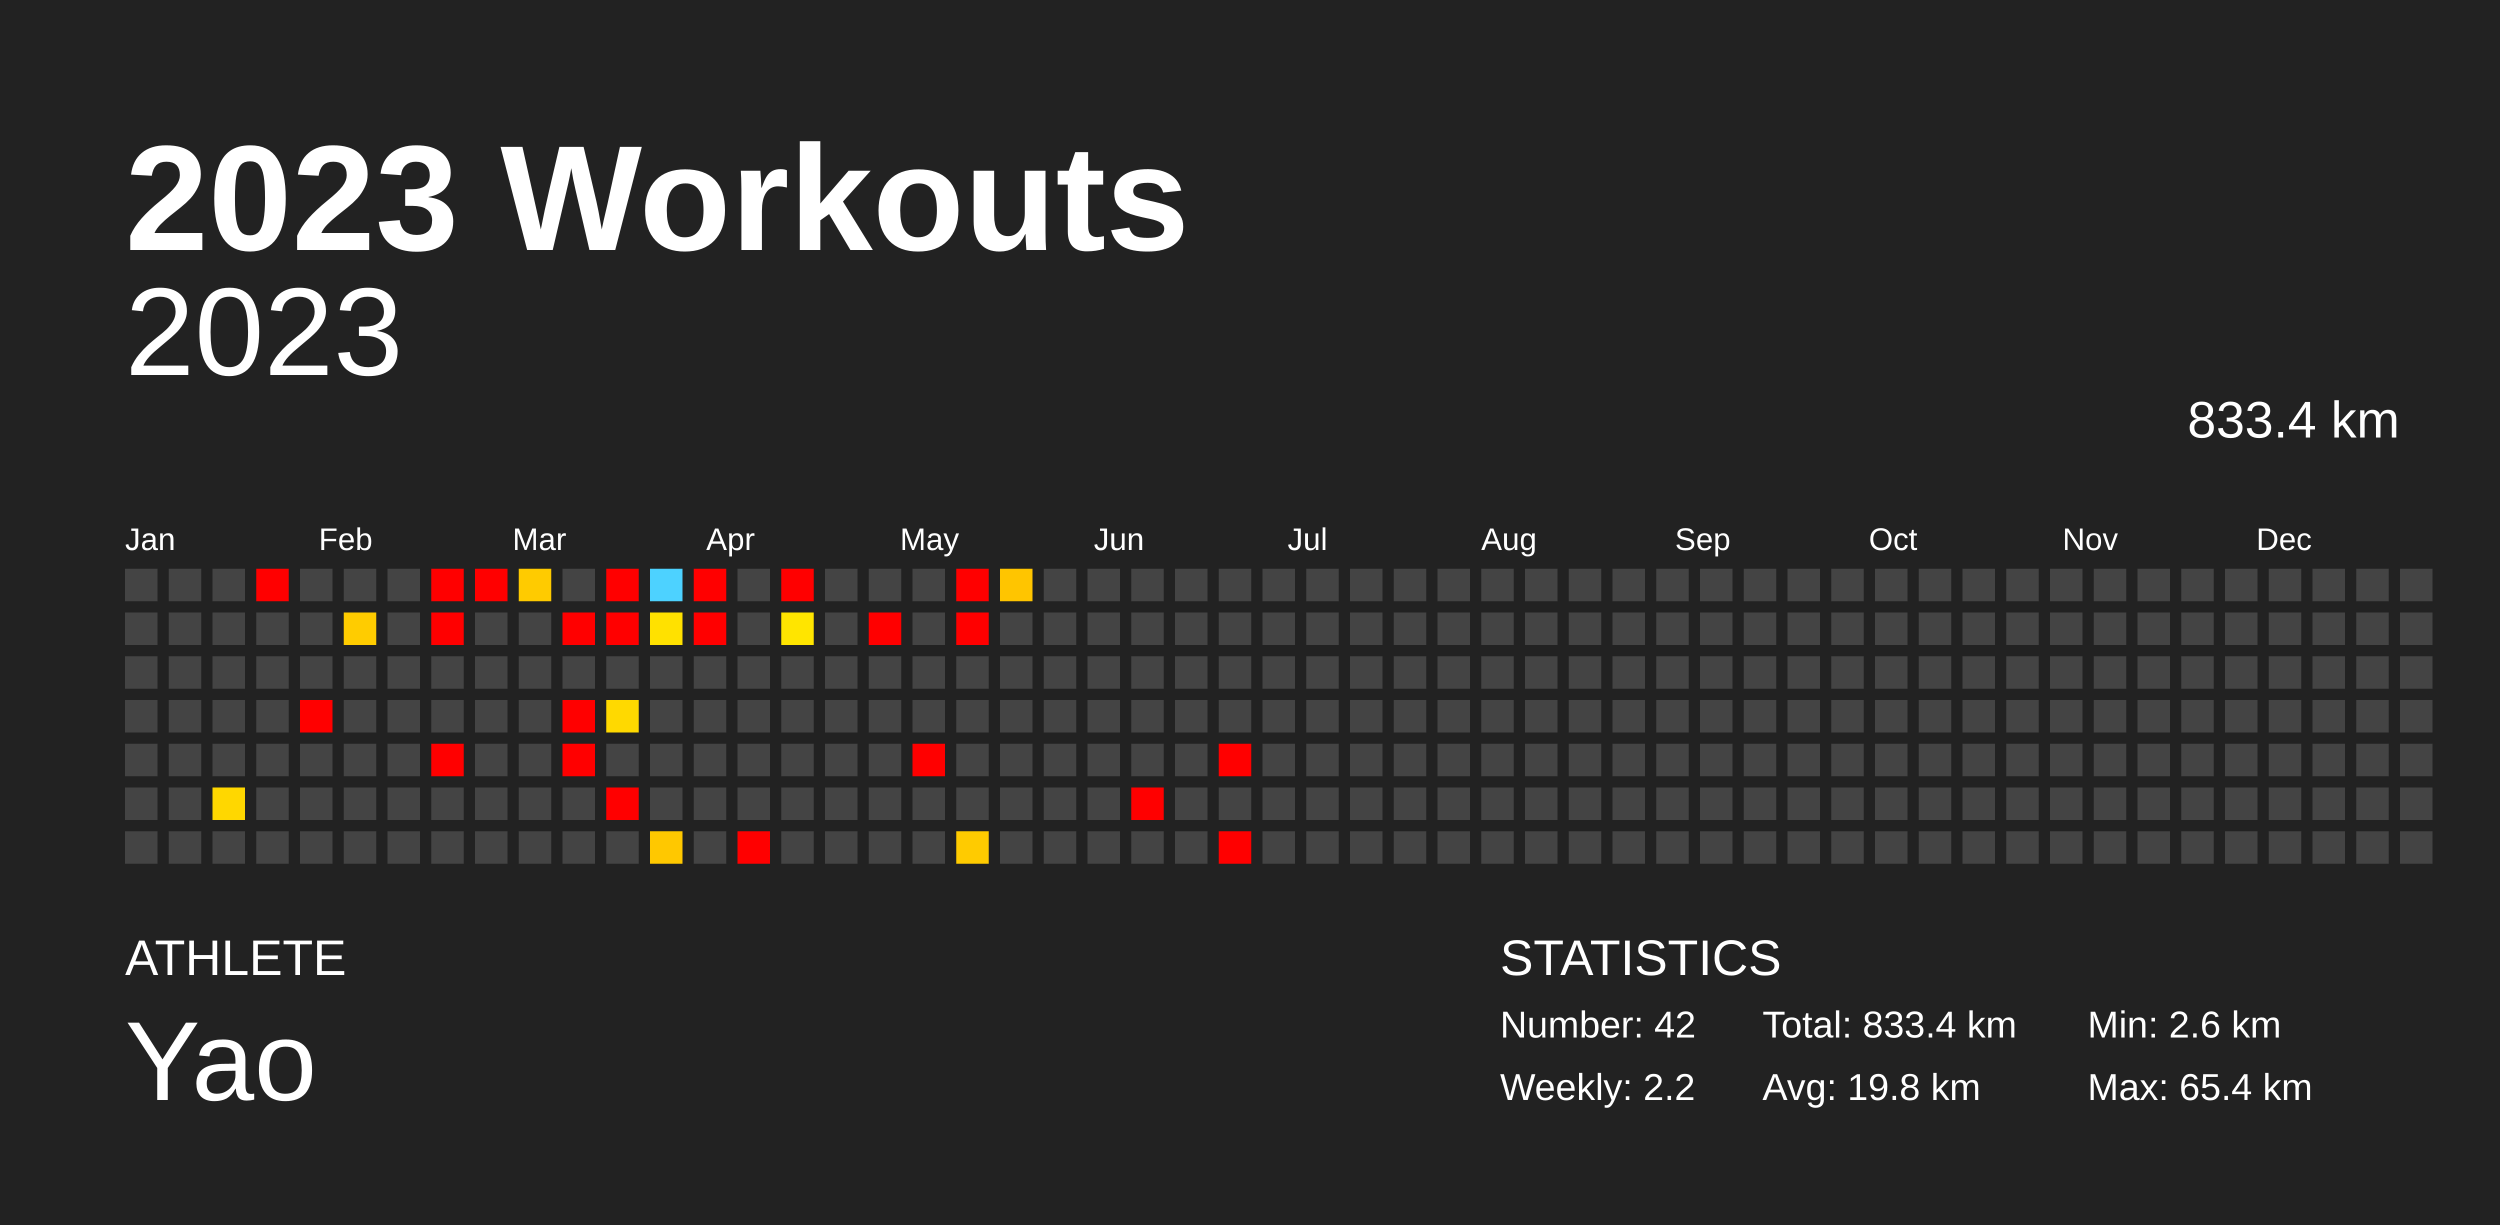
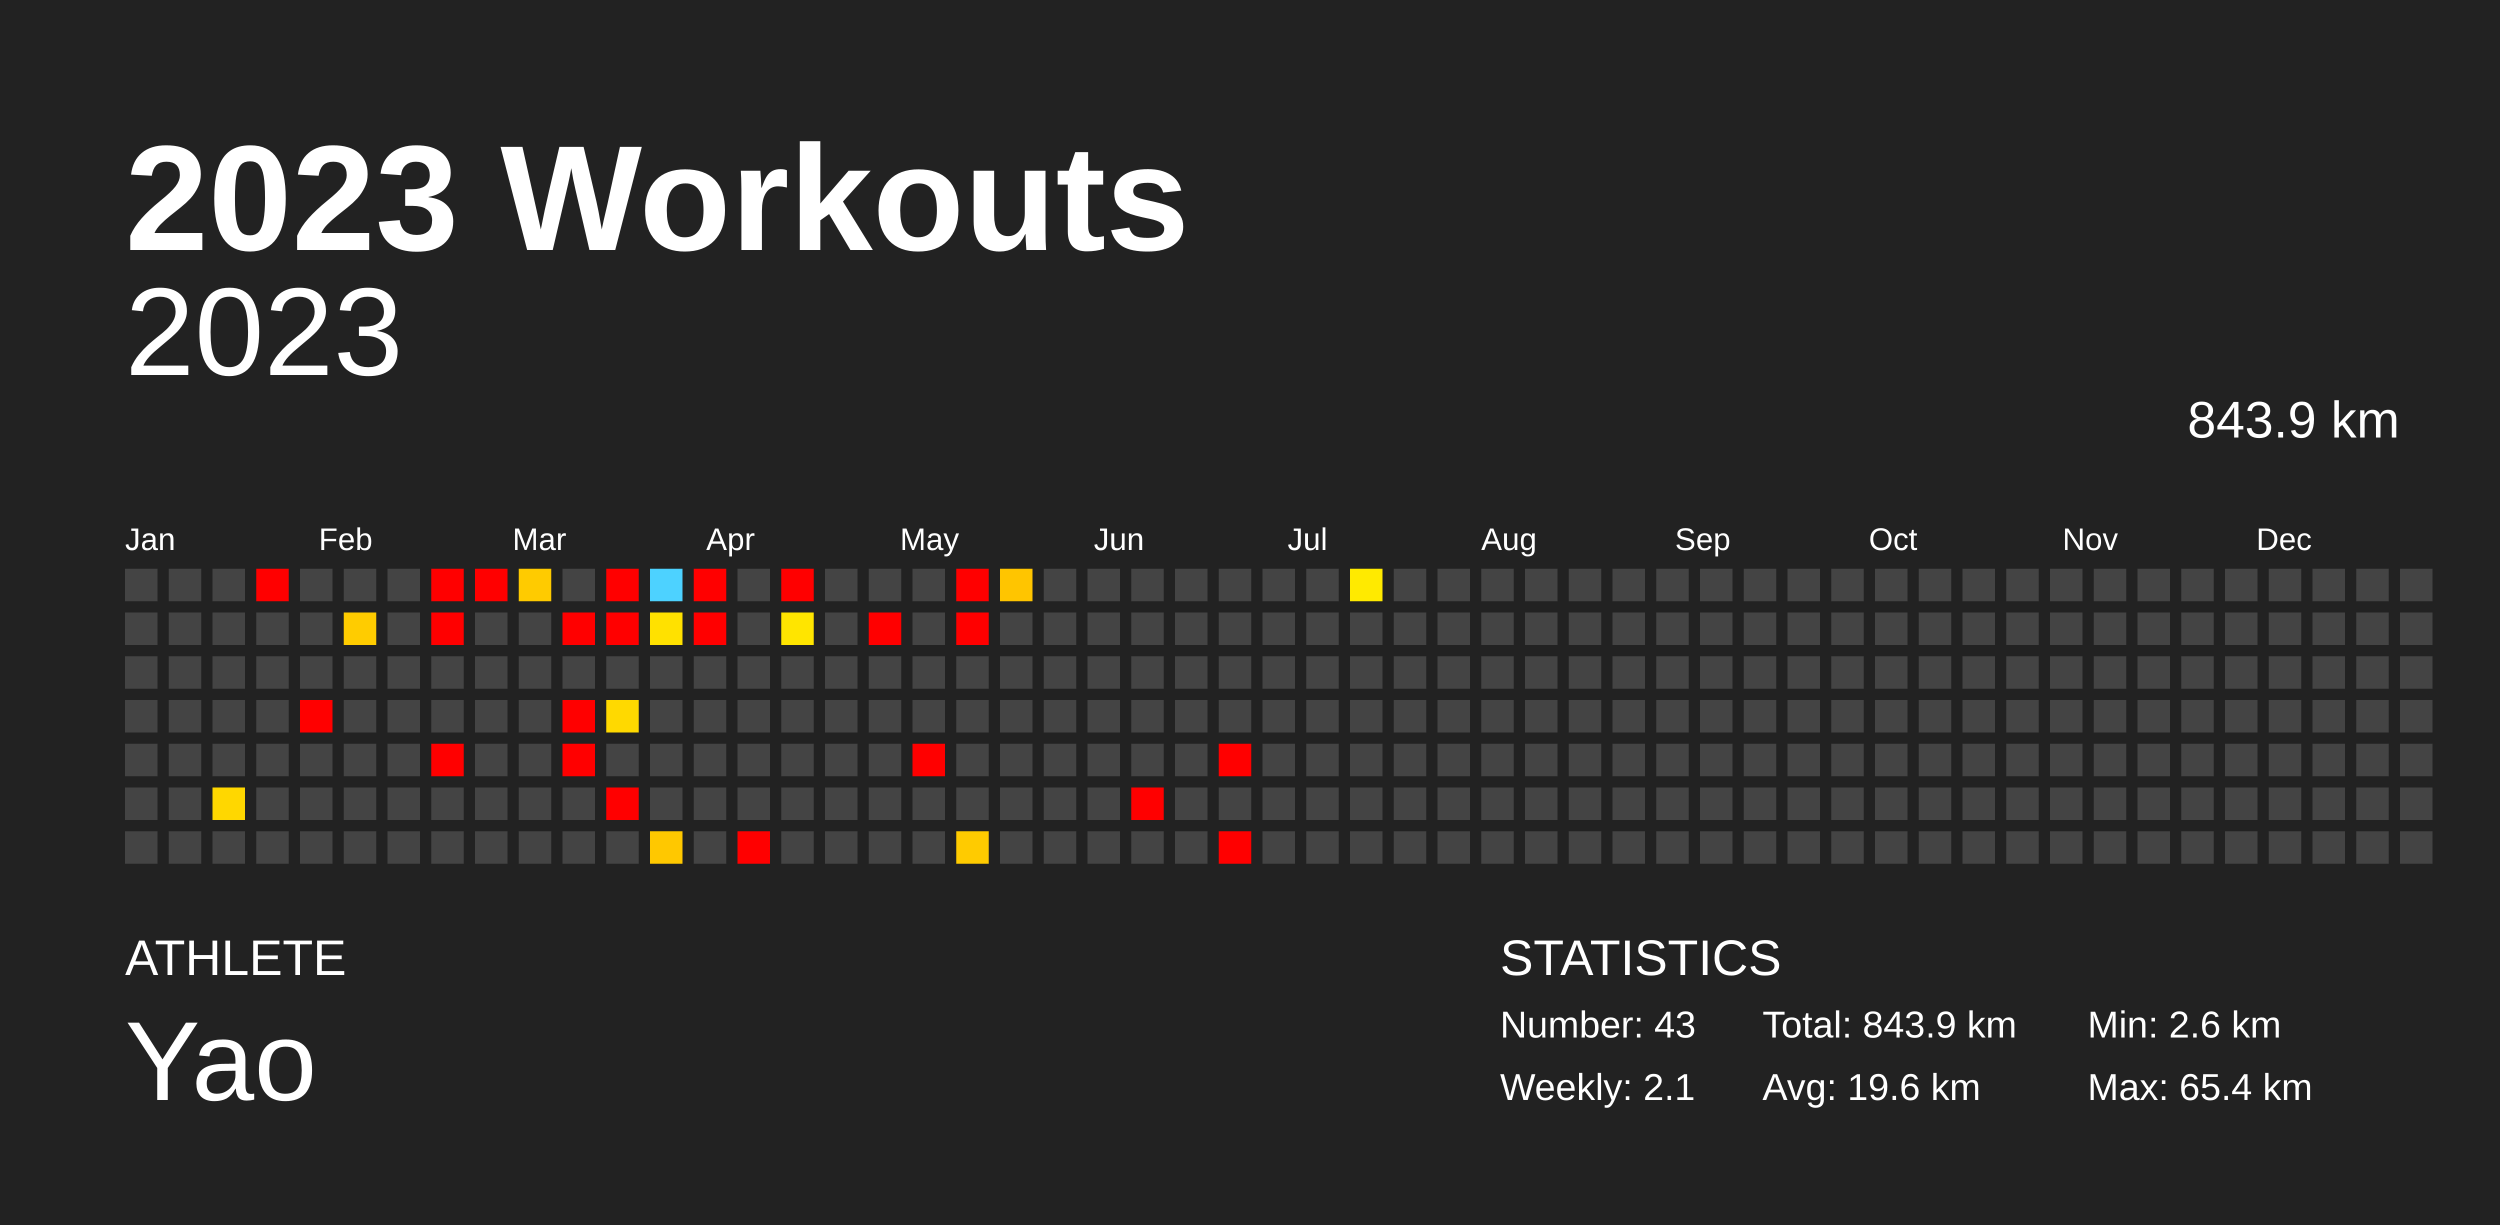
<svg xmlns="http://www.w3.org/2000/svg" baseProfile="full" height="98mm" version="1.1" viewBox="0,0,200,98" width="200mm">
  <defs />
  <rect fill="#222222" height="98" width="200" x="0" y="0" />
  <text fill="#FFFFFF" style="font-size:12px; font-family:Arial; font-weight:bold;" x="10" y="20">2023 Workouts</text>
  <text fill="#FFFFFF" style="font-size:4px; font-family:Arial" x="10" y="78">ATHLETE</text>
  <text fill="#FFFFFF" style="font-size:9px; font-family:Arial" x="10" y="88">Yao</text>
  <text fill="#FFFFFF" style="font-size:4px; font-family:Arial" x="120" y="78">STATISTICS</text>
-   <text fill="#FFFFFF" style="font-size:3px; font-family:Arial" x="120" y="83">Number: 42</text>
-   <text fill="#FFFFFF" style="font-size:3px; font-family:Arial" x="120" y="88">Weekly: 2.2</text>
-   <text fill="#FFFFFF" style="font-size:3px; font-family:Arial" x="141" y="83">Total: 833.4 km</text>
-   <text fill="#FFFFFF" style="font-size:3px; font-family:Arial" x="141" y="88">Avg: 19.8 km</text>
+   <text fill="#FFFFFF" style="font-size:3px; font-family:Arial" x="120" y="83">Number: 43</text>
+   <text fill="#FFFFFF" style="font-size:3px; font-family:Arial" x="120" y="88">Weekly: 2.1</text>
+   <text fill="#FFFFFF" style="font-size:3px; font-family:Arial" x="141" y="83">Total: 843.9 km</text>
+   <text fill="#FFFFFF" style="font-size:3px; font-family:Arial" x="141" y="88">Avg: 19.6 km</text>
  <text fill="#FFFFFF" style="font-size:3px; font-family:Arial" x="167" y="83">Min: 2.6 km</text>
  <text fill="#FFFFFF" style="font-size:3px; font-family:Arial" x="167" y="88">Max: 65.4 km</text>
  <text alignment-baseline="hanging" fill="#FFFFFF" style="font-size:10.0px; font-family:Arial;" x="10" y="30">2023</text>
-   <text alignment-baseline="hanging" fill="#FFFFFF" style="font-size:4.125px; font-family:Arial;" x="175" y="35">833.4 km</text>
+   <text alignment-baseline="hanging" fill="#FFFFFF" style="font-size:4.125px; font-family:Arial;" x="175" y="35">843.9 km</text>
  <text fill="#FFFFFF" style="font-size:2.5px; font-family:Arial" x="10.0" y="44">Jan</text>
  <text fill="#FFFFFF" style="font-size:2.5px; font-family:Arial" x="25.5" y="44">Feb</text>
  <text fill="#FFFFFF" style="font-size:2.5px; font-family:Arial" x="41.0" y="44">Mar</text>
  <text fill="#FFFFFF" style="font-size:2.5px; font-family:Arial" x="56.5" y="44">Apr</text>
  <text fill="#FFFFFF" style="font-size:2.5px; font-family:Arial" x="72.0" y="44">May</text>
  <text fill="#FFFFFF" style="font-size:2.5px; font-family:Arial" x="87.5" y="44">Jun</text>
  <text fill="#FFFFFF" style="font-size:2.5px; font-family:Arial" x="103.0" y="44">Jul</text>
  <text fill="#FFFFFF" style="font-size:2.5px; font-family:Arial" x="118.5" y="44">Aug</text>
  <text fill="#FFFFFF" style="font-size:2.5px; font-family:Arial" x="134.0" y="44">Sep</text>
  <text fill="#FFFFFF" style="font-size:2.5px; font-family:Arial" x="149.5" y="44">Oct</text>
  <text fill="#FFFFFF" style="font-size:2.5px; font-family:Arial" x="165.0" y="44">Nov</text>
  <text fill="#FFFFFF" style="font-size:2.5px; font-family:Arial" x="180.5" y="44">Dec</text>
  <rect fill="#444444" height="2.6" width="2.6" x="10.0" y="45.5" />
  <rect fill="#444444" height="2.6" width="2.6" x="10.0" y="49.0" />
  <rect fill="#444444" height="2.6" width="2.6" x="10.0" y="52.5" />
  <rect fill="#444444" height="2.6" width="2.6" x="10.0" y="56.0" />
  <rect fill="#444444" height="2.6" width="2.6" x="10.0" y="59.5" />
  <rect fill="#444444" height="2.6" width="2.6" x="10.0" y="63.0" />
  <rect fill="#444444" height="2.6" width="2.6" x="10.0" y="66.5" />
  <rect fill="#444444" height="2.6" width="2.6" x="13.5" y="45.5" />
  <rect fill="#444444" height="2.6" width="2.6" x="13.5" y="49.0" />
  <rect fill="#444444" height="2.6" width="2.6" x="13.5" y="52.5" />
  <rect fill="#444444" height="2.6" width="2.6" x="13.5" y="56.0" />
  <rect fill="#444444" height="2.6" width="2.6" x="13.5" y="59.5" />
  <rect fill="#444444" height="2.6" width="2.6" x="13.5" y="63.0" />
  <rect fill="#444444" height="2.6" width="2.6" x="13.5" y="66.5" />
  <rect fill="#444444" height="2.6" width="2.6" x="17.0" y="45.5" />
  <rect fill="#444444" height="2.6" width="2.6" x="17.0" y="49.0" />
  <rect fill="#444444" height="2.6" width="2.6" x="17.0" y="52.5" />
  <rect fill="#444444" height="2.6" width="2.6" x="17.0" y="56.0" />
  <rect fill="#444444" height="2.6" width="2.6" x="17.0" y="59.5" />
  <rect fill="#ffd700" height="2.6" width="2.6" x="17.0" y="63.0" />
  <rect fill="#444444" height="2.6" width="2.6" x="17.0" y="66.5" />
  <rect fill="red" height="2.6" width="2.6" x="20.5" y="45.5" />
  <rect fill="#444444" height="2.6" width="2.6" x="20.5" y="49.0" />
  <rect fill="#444444" height="2.6" width="2.6" x="20.5" y="52.5" />
  <rect fill="#444444" height="2.6" width="2.6" x="20.5" y="56.0" />
  <rect fill="#444444" height="2.6" width="2.6" x="20.5" y="59.5" />
  <rect fill="#444444" height="2.6" width="2.6" x="20.5" y="63.0" />
  <rect fill="#444444" height="2.6" width="2.6" x="20.5" y="66.5" />
  <rect fill="#444444" height="2.6" width="2.6" x="24.0" y="45.5" />
  <rect fill="#444444" height="2.6" width="2.6" x="24.0" y="49.0" />
  <rect fill="#444444" height="2.6" width="2.6" x="24.0" y="52.5" />
  <rect fill="red" height="2.6" width="2.6" x="24.0" y="56.0" />
  <rect fill="#444444" height="2.6" width="2.6" x="24.0" y="59.5" />
  <rect fill="#444444" height="2.6" width="2.6" x="24.0" y="63.0" />
  <rect fill="#444444" height="2.6" width="2.6" x="24.0" y="66.5" />
  <rect fill="#444444" height="2.6" width="2.6" x="27.5" y="45.5" />
  <rect fill="#ffcc00" height="2.6" width="2.6" x="27.5" y="49.0" />
  <rect fill="#444444" height="2.6" width="2.6" x="27.5" y="52.5" />
  <rect fill="#444444" height="2.6" width="2.6" x="27.5" y="56.0" />
  <rect fill="#444444" height="2.6" width="2.6" x="27.5" y="59.5" />
  <rect fill="#444444" height="2.6" width="2.6" x="27.5" y="63.0" />
  <rect fill="#444444" height="2.6" width="2.6" x="27.5" y="66.5" />
  <rect fill="#444444" height="2.6" width="2.6" x="31.0" y="45.5" />
  <rect fill="#444444" height="2.6" width="2.6" x="31.0" y="49.0" />
  <rect fill="#444444" height="2.6" width="2.6" x="31.0" y="52.5" />
  <rect fill="#444444" height="2.6" width="2.6" x="31.0" y="56.0" />
  <rect fill="#444444" height="2.6" width="2.6" x="31.0" y="59.5" />
  <rect fill="#444444" height="2.6" width="2.6" x="31.0" y="63.0" />
  <rect fill="#444444" height="2.6" width="2.6" x="31.0" y="66.5" />
  <rect fill="red" height="2.6" width="2.6" x="34.5" y="45.5" />
  <rect fill="red" height="2.6" width="2.6" x="34.5" y="49.0" />
  <rect fill="#444444" height="2.6" width="2.6" x="34.5" y="52.5" />
  <rect fill="#444444" height="2.6" width="2.6" x="34.5" y="56.0" />
  <rect fill="red" height="2.6" width="2.6" x="34.5" y="59.5" />
  <rect fill="#444444" height="2.6" width="2.6" x="34.5" y="63.0" />
  <rect fill="#444444" height="2.6" width="2.6" x="34.5" y="66.5" />
  <rect fill="red" height="2.6" width="2.6" x="38.0" y="45.5" />
  <rect fill="#444444" height="2.6" width="2.6" x="38.0" y="49.0" />
  <rect fill="#444444" height="2.6" width="2.6" x="38.0" y="52.5" />
  <rect fill="#444444" height="2.6" width="2.6" x="38.0" y="56.0" />
  <rect fill="#444444" height="2.6" width="2.6" x="38.0" y="59.5" />
  <rect fill="#444444" height="2.6" width="2.6" x="38.0" y="63.0" />
  <rect fill="#444444" height="2.6" width="2.6" x="38.0" y="66.5" />
  <rect fill="#ffcb00" height="2.6" width="2.6" x="41.5" y="45.5" />
  <rect fill="#444444" height="2.6" width="2.6" x="41.5" y="49.0" />
  <rect fill="#444444" height="2.6" width="2.6" x="41.5" y="52.5" />
  <rect fill="#444444" height="2.6" width="2.6" x="41.5" y="56.0" />
  <rect fill="#444444" height="2.6" width="2.6" x="41.5" y="59.5" />
  <rect fill="#444444" height="2.6" width="2.6" x="41.5" y="63.0" />
  <rect fill="#444444" height="2.6" width="2.6" x="41.5" y="66.5" />
  <rect fill="#444444" height="2.6" width="2.6" x="45.0" y="45.5" />
  <rect fill="red" height="2.6" width="2.6" x="45.0" y="49.0" />
  <rect fill="#444444" height="2.6" width="2.6" x="45.0" y="52.5" />
  <rect fill="red" height="2.6" width="2.6" x="45.0" y="56.0" />
  <rect fill="red" height="2.6" width="2.6" x="45.0" y="59.5" />
  <rect fill="#444444" height="2.6" width="2.6" x="45.0" y="63.0" />
  <rect fill="#444444" height="2.6" width="2.6" x="45.0" y="66.5" />
  <rect fill="red" height="2.6" width="2.6" x="48.5" y="45.5" />
  <rect fill="red" height="2.6" width="2.6" x="48.5" y="49.0" />
  <rect fill="#444444" height="2.6" width="2.6" x="48.5" y="52.5" />
  <rect fill="#ffd900" height="2.6" width="2.6" x="48.5" y="56.0" />
  <rect fill="#444444" height="2.6" width="2.6" x="48.5" y="59.5" />
  <rect fill="red" height="2.6" width="2.6" x="48.5" y="63.0" />
  <rect fill="#444444" height="2.6" width="2.6" x="48.5" y="66.5" />
  <rect fill="#4dd2ff" height="2.6" width="2.6" x="52.0" y="45.5" />
  <rect fill="#ffe100" height="2.6" width="2.6" x="52.0" y="49.0" />
  <rect fill="#444444" height="2.6" width="2.6" x="52.0" y="52.5" />
  <rect fill="#444444" height="2.6" width="2.6" x="52.0" y="56.0" />
  <rect fill="#444444" height="2.6" width="2.6" x="52.0" y="59.5" />
  <rect fill="#444444" height="2.6" width="2.6" x="52.0" y="63.0" />
  <rect fill="#ffc800" height="2.6" width="2.6" x="52.0" y="66.5" />
  <rect fill="red" height="2.6" width="2.6" x="55.5" y="45.5" />
  <rect fill="red" height="2.6" width="2.6" x="55.5" y="49.0" />
  <rect fill="#444444" height="2.6" width="2.6" x="55.5" y="52.5" />
  <rect fill="#444444" height="2.6" width="2.6" x="55.5" y="56.0" />
  <rect fill="#444444" height="2.6" width="2.6" x="55.5" y="59.5" />
  <rect fill="#444444" height="2.6" width="2.6" x="55.5" y="63.0" />
  <rect fill="#444444" height="2.6" width="2.6" x="55.5" y="66.5" />
  <rect fill="#444444" height="2.6" width="2.6" x="59.0" y="45.5" />
  <rect fill="#444444" height="2.6" width="2.6" x="59.0" y="49.0" />
  <rect fill="#444444" height="2.6" width="2.6" x="59.0" y="52.5" />
  <rect fill="#444444" height="2.6" width="2.6" x="59.0" y="56.0" />
  <rect fill="#444444" height="2.6" width="2.6" x="59.0" y="59.5" />
  <rect fill="#444444" height="2.6" width="2.6" x="59.0" y="63.0" />
  <rect fill="red" height="2.6" width="2.6" x="59.0" y="66.5" />
  <rect fill="red" height="2.6" width="2.6" x="62.5" y="45.5" />
  <rect fill="#ffe500" height="2.6" width="2.6" x="62.5" y="49.0" />
  <rect fill="#444444" height="2.6" width="2.6" x="62.5" y="52.5" />
  <rect fill="#444444" height="2.6" width="2.6" x="62.5" y="56.0" />
  <rect fill="#444444" height="2.6" width="2.6" x="62.5" y="59.5" />
  <rect fill="#444444" height="2.6" width="2.6" x="62.5" y="63.0" />
  <rect fill="#444444" height="2.6" width="2.6" x="62.5" y="66.5" />
  <rect fill="#444444" height="2.6" width="2.6" x="66.0" y="45.5" />
  <rect fill="#444444" height="2.6" width="2.6" x="66.0" y="49.0" />
  <rect fill="#444444" height="2.6" width="2.6" x="66.0" y="52.5" />
  <rect fill="#444444" height="2.6" width="2.6" x="66.0" y="56.0" />
  <rect fill="#444444" height="2.6" width="2.6" x="66.0" y="59.5" />
  <rect fill="#444444" height="2.6" width="2.6" x="66.0" y="63.0" />
  <rect fill="#444444" height="2.6" width="2.6" x="66.0" y="66.5" />
  <rect fill="#444444" height="2.6" width="2.6" x="69.5" y="45.5" />
  <rect fill="red" height="2.6" width="2.6" x="69.5" y="49.0" />
  <rect fill="#444444" height="2.6" width="2.6" x="69.5" y="52.5" />
  <rect fill="#444444" height="2.6" width="2.6" x="69.5" y="56.0" />
  <rect fill="#444444" height="2.6" width="2.6" x="69.5" y="59.5" />
  <rect fill="#444444" height="2.6" width="2.6" x="69.5" y="63.0" />
  <rect fill="#444444" height="2.6" width="2.6" x="69.5" y="66.5" />
  <rect fill="#444444" height="2.6" width="2.6" x="73.0" y="45.5" />
  <rect fill="#444444" height="2.6" width="2.6" x="73.0" y="49.0" />
  <rect fill="#444444" height="2.6" width="2.6" x="73.0" y="52.5" />
  <rect fill="#444444" height="2.6" width="2.6" x="73.0" y="56.0" />
  <rect fill="red" height="2.6" width="2.6" x="73.0" y="59.5" />
  <rect fill="#444444" height="2.6" width="2.6" x="73.0" y="63.0" />
  <rect fill="#444444" height="2.6" width="2.6" x="73.0" y="66.5" />
  <rect fill="red" height="2.6" width="2.6" x="76.5" y="45.5" />
  <rect fill="red" height="2.6" width="2.6" x="76.5" y="49.0" />
  <rect fill="#444444" height="2.6" width="2.6" x="76.5" y="52.5" />
  <rect fill="#444444" height="2.6" width="2.6" x="76.5" y="56.0" />
  <rect fill="#444444" height="2.6" width="2.6" x="76.5" y="59.5" />
  <rect fill="#444444" height="2.6" width="2.6" x="76.5" y="63.0" />
  <rect fill="#ffcb00" height="2.6" width="2.6" x="76.5" y="66.5" />
  <rect fill="#ffc500" height="2.6" width="2.6" x="80.0" y="45.5" />
  <rect fill="#444444" height="2.6" width="2.6" x="80.0" y="49.0" />
  <rect fill="#444444" height="2.6" width="2.6" x="80.0" y="52.5" />
  <rect fill="#444444" height="2.6" width="2.6" x="80.0" y="56.0" />
  <rect fill="#444444" height="2.6" width="2.6" x="80.0" y="59.5" />
  <rect fill="#444444" height="2.6" width="2.6" x="80.0" y="63.0" />
  <rect fill="#444444" height="2.6" width="2.6" x="80.0" y="66.5" />
  <rect fill="#444444" height="2.6" width="2.6" x="83.5" y="45.5" />
  <rect fill="#444444" height="2.6" width="2.6" x="83.5" y="49.0" />
  <rect fill="#444444" height="2.6" width="2.6" x="83.5" y="52.5" />
  <rect fill="#444444" height="2.6" width="2.6" x="83.5" y="56.0" />
  <rect fill="#444444" height="2.6" width="2.6" x="83.5" y="59.5" />
  <rect fill="#444444" height="2.6" width="2.6" x="83.5" y="63.0" />
  <rect fill="#444444" height="2.6" width="2.6" x="83.5" y="66.5" />
  <rect fill="#444444" height="2.6" width="2.6" x="87.0" y="45.5" />
  <rect fill="#444444" height="2.6" width="2.6" x="87.0" y="49.0" />
  <rect fill="#444444" height="2.6" width="2.6" x="87.0" y="52.5" />
  <rect fill="#444444" height="2.6" width="2.6" x="87.0" y="56.0" />
  <rect fill="#444444" height="2.6" width="2.6" x="87.0" y="59.5" />
  <rect fill="#444444" height="2.6" width="2.6" x="87.0" y="63.0" />
  <rect fill="#444444" height="2.6" width="2.6" x="87.0" y="66.5" />
  <rect fill="#444444" height="2.6" width="2.6" x="90.5" y="45.5" />
  <rect fill="#444444" height="2.6" width="2.6" x="90.5" y="49.0" />
  <rect fill="#444444" height="2.6" width="2.6" x="90.5" y="52.5" />
  <rect fill="#444444" height="2.6" width="2.6" x="90.5" y="56.0" />
  <rect fill="#444444" height="2.6" width="2.6" x="90.5" y="59.5" />
  <rect fill="red" height="2.6" width="2.6" x="90.5" y="63.0" />
  <rect fill="#444444" height="2.6" width="2.6" x="90.5" y="66.5" />
  <rect fill="#444444" height="2.6" width="2.6" x="94.0" y="45.5" />
  <rect fill="#444444" height="2.6" width="2.6" x="94.0" y="49.0" />
  <rect fill="#444444" height="2.6" width="2.6" x="94.0" y="52.5" />
  <rect fill="#444444" height="2.6" width="2.6" x="94.0" y="56.0" />
  <rect fill="#444444" height="2.6" width="2.6" x="94.0" y="59.5" />
  <rect fill="#444444" height="2.6" width="2.6" x="94.0" y="63.0" />
  <rect fill="#444444" height="2.6" width="2.6" x="94.0" y="66.5" />
  <rect fill="#444444" height="2.6" width="2.6" x="97.5" y="45.5" />
  <rect fill="#444444" height="2.6" width="2.6" x="97.5" y="49.0" />
  <rect fill="#444444" height="2.6" width="2.6" x="97.5" y="52.5" />
  <rect fill="#444444" height="2.6" width="2.6" x="97.5" y="56.0" />
  <rect fill="red" height="2.6" width="2.6" x="97.5" y="59.5" />
  <rect fill="#444444" height="2.6" width="2.6" x="97.5" y="63.0" />
  <rect fill="red" height="2.6" width="2.6" x="97.5" y="66.5" />
  <rect fill="#444444" height="2.6" width="2.6" x="101.0" y="45.5" />
  <rect fill="#444444" height="2.6" width="2.6" x="101.0" y="49.0" />
  <rect fill="#444444" height="2.6" width="2.6" x="101.0" y="52.5" />
  <rect fill="#444444" height="2.6" width="2.6" x="101.0" y="56.0" />
  <rect fill="#444444" height="2.6" width="2.6" x="101.0" y="59.5" />
  <rect fill="#444444" height="2.6" width="2.6" x="101.0" y="63.0" />
  <rect fill="#444444" height="2.6" width="2.6" x="101.0" y="66.5" />
  <rect fill="#444444" height="2.6" width="2.6" x="104.5" y="45.5" />
  <rect fill="#444444" height="2.6" width="2.6" x="104.5" y="49.0" />
  <rect fill="#444444" height="2.6" width="2.6" x="104.5" y="52.5" />
  <rect fill="#444444" height="2.6" width="2.6" x="104.5" y="56.0" />
  <rect fill="#444444" height="2.6" width="2.6" x="104.5" y="59.5" />
  <rect fill="#444444" height="2.6" width="2.6" x="104.5" y="63.0" />
  <rect fill="#444444" height="2.6" width="2.6" x="104.5" y="66.5" />
-   <rect fill="#444444" height="2.6" width="2.6" x="108.0" y="45.5" />
+   <rect fill="#ffea00" height="2.6" width="2.6" x="108.0" y="45.5" />
  <rect fill="#444444" height="2.6" width="2.6" x="108.0" y="49.0" />
  <rect fill="#444444" height="2.6" width="2.6" x="108.0" y="52.5" />
  <rect fill="#444444" height="2.6" width="2.6" x="108.0" y="56.0" />
  <rect fill="#444444" height="2.6" width="2.6" x="108.0" y="59.5" />
  <rect fill="#444444" height="2.6" width="2.6" x="108.0" y="63.0" />
  <rect fill="#444444" height="2.6" width="2.6" x="108.0" y="66.5" />
  <rect fill="#444444" height="2.6" width="2.6" x="111.5" y="45.5" />
  <rect fill="#444444" height="2.6" width="2.6" x="111.5" y="49.0" />
  <rect fill="#444444" height="2.6" width="2.6" x="111.5" y="52.5" />
  <rect fill="#444444" height="2.6" width="2.6" x="111.5" y="56.0" />
  <rect fill="#444444" height="2.6" width="2.6" x="111.5" y="59.5" />
  <rect fill="#444444" height="2.6" width="2.6" x="111.5" y="63.0" />
  <rect fill="#444444" height="2.6" width="2.6" x="111.5" y="66.5" />
  <rect fill="#444444" height="2.6" width="2.6" x="115.0" y="45.5" />
  <rect fill="#444444" height="2.6" width="2.6" x="115.0" y="49.0" />
  <rect fill="#444444" height="2.6" width="2.6" x="115.0" y="52.5" />
  <rect fill="#444444" height="2.6" width="2.6" x="115.0" y="56.0" />
  <rect fill="#444444" height="2.6" width="2.6" x="115.0" y="59.5" />
  <rect fill="#444444" height="2.6" width="2.6" x="115.0" y="63.0" />
  <rect fill="#444444" height="2.6" width="2.6" x="115.0" y="66.5" />
  <rect fill="#444444" height="2.6" width="2.6" x="118.5" y="45.5" />
  <rect fill="#444444" height="2.6" width="2.6" x="118.5" y="49.0" />
  <rect fill="#444444" height="2.6" width="2.6" x="118.5" y="52.5" />
  <rect fill="#444444" height="2.6" width="2.6" x="118.5" y="56.0" />
  <rect fill="#444444" height="2.6" width="2.6" x="118.5" y="59.5" />
  <rect fill="#444444" height="2.6" width="2.6" x="118.5" y="63.0" />
  <rect fill="#444444" height="2.6" width="2.6" x="118.5" y="66.5" />
  <rect fill="#444444" height="2.6" width="2.6" x="122.0" y="45.5" />
  <rect fill="#444444" height="2.6" width="2.6" x="122.0" y="49.0" />
  <rect fill="#444444" height="2.6" width="2.6" x="122.0" y="52.5" />
  <rect fill="#444444" height="2.6" width="2.6" x="122.0" y="56.0" />
  <rect fill="#444444" height="2.6" width="2.6" x="122.0" y="59.5" />
  <rect fill="#444444" height="2.6" width="2.6" x="122.0" y="63.0" />
  <rect fill="#444444" height="2.6" width="2.6" x="122.0" y="66.5" />
  <rect fill="#444444" height="2.6" width="2.6" x="125.5" y="45.5" />
  <rect fill="#444444" height="2.6" width="2.6" x="125.5" y="49.0" />
  <rect fill="#444444" height="2.6" width="2.6" x="125.5" y="52.5" />
  <rect fill="#444444" height="2.6" width="2.6" x="125.5" y="56.0" />
  <rect fill="#444444" height="2.6" width="2.6" x="125.5" y="59.5" />
  <rect fill="#444444" height="2.6" width="2.6" x="125.5" y="63.0" />
  <rect fill="#444444" height="2.6" width="2.6" x="125.5" y="66.5" />
  <rect fill="#444444" height="2.6" width="2.6" x="129.0" y="45.5" />
  <rect fill="#444444" height="2.6" width="2.6" x="129.0" y="49.0" />
  <rect fill="#444444" height="2.6" width="2.6" x="129.0" y="52.5" />
  <rect fill="#444444" height="2.6" width="2.6" x="129.0" y="56.0" />
  <rect fill="#444444" height="2.6" width="2.6" x="129.0" y="59.5" />
  <rect fill="#444444" height="2.6" width="2.6" x="129.0" y="63.0" />
  <rect fill="#444444" height="2.6" width="2.6" x="129.0" y="66.5" />
  <rect fill="#444444" height="2.6" width="2.6" x="132.5" y="45.5" />
  <rect fill="#444444" height="2.6" width="2.6" x="132.5" y="49.0" />
  <rect fill="#444444" height="2.6" width="2.6" x="132.5" y="52.5" />
  <rect fill="#444444" height="2.6" width="2.6" x="132.5" y="56.0" />
  <rect fill="#444444" height="2.6" width="2.6" x="132.5" y="59.5" />
  <rect fill="#444444" height="2.6" width="2.6" x="132.5" y="63.0" />
  <rect fill="#444444" height="2.6" width="2.6" x="132.5" y="66.5" />
  <rect fill="#444444" height="2.6" width="2.6" x="136.0" y="45.5" />
  <rect fill="#444444" height="2.6" width="2.6" x="136.0" y="49.0" />
  <rect fill="#444444" height="2.6" width="2.6" x="136.0" y="52.5" />
  <rect fill="#444444" height="2.6" width="2.6" x="136.0" y="56.0" />
  <rect fill="#444444" height="2.6" width="2.6" x="136.0" y="59.5" />
  <rect fill="#444444" height="2.6" width="2.6" x="136.0" y="63.0" />
  <rect fill="#444444" height="2.6" width="2.6" x="136.0" y="66.5" />
  <rect fill="#444444" height="2.6" width="2.6" x="139.5" y="45.5" />
  <rect fill="#444444" height="2.6" width="2.6" x="139.5" y="49.0" />
  <rect fill="#444444" height="2.6" width="2.6" x="139.5" y="52.5" />
  <rect fill="#444444" height="2.6" width="2.6" x="139.5" y="56.0" />
  <rect fill="#444444" height="2.6" width="2.6" x="139.5" y="59.5" />
  <rect fill="#444444" height="2.6" width="2.6" x="139.5" y="63.0" />
  <rect fill="#444444" height="2.6" width="2.6" x="139.5" y="66.5" />
  <rect fill="#444444" height="2.6" width="2.6" x="143.0" y="45.5" />
  <rect fill="#444444" height="2.6" width="2.6" x="143.0" y="49.0" />
  <rect fill="#444444" height="2.6" width="2.6" x="143.0" y="52.5" />
  <rect fill="#444444" height="2.6" width="2.6" x="143.0" y="56.0" />
  <rect fill="#444444" height="2.6" width="2.6" x="143.0" y="59.5" />
  <rect fill="#444444" height="2.6" width="2.6" x="143.0" y="63.0" />
  <rect fill="#444444" height="2.6" width="2.6" x="143.0" y="66.5" />
  <rect fill="#444444" height="2.6" width="2.6" x="146.5" y="45.5" />
  <rect fill="#444444" height="2.6" width="2.6" x="146.5" y="49.0" />
  <rect fill="#444444" height="2.6" width="2.6" x="146.5" y="52.5" />
  <rect fill="#444444" height="2.6" width="2.6" x="146.5" y="56.0" />
  <rect fill="#444444" height="2.6" width="2.6" x="146.5" y="59.5" />
  <rect fill="#444444" height="2.6" width="2.6" x="146.5" y="63.0" />
  <rect fill="#444444" height="2.6" width="2.6" x="146.5" y="66.5" />
  <rect fill="#444444" height="2.6" width="2.6" x="150.0" y="45.5" />
  <rect fill="#444444" height="2.6" width="2.6" x="150.0" y="49.0" />
  <rect fill="#444444" height="2.6" width="2.6" x="150.0" y="52.5" />
  <rect fill="#444444" height="2.6" width="2.6" x="150.0" y="56.0" />
  <rect fill="#444444" height="2.6" width="2.6" x="150.0" y="59.5" />
  <rect fill="#444444" height="2.6" width="2.6" x="150.0" y="63.0" />
  <rect fill="#444444" height="2.6" width="2.6" x="150.0" y="66.5" />
  <rect fill="#444444" height="2.6" width="2.6" x="153.5" y="45.5" />
  <rect fill="#444444" height="2.6" width="2.6" x="153.5" y="49.0" />
  <rect fill="#444444" height="2.6" width="2.6" x="153.5" y="52.5" />
  <rect fill="#444444" height="2.6" width="2.6" x="153.5" y="56.0" />
  <rect fill="#444444" height="2.6" width="2.6" x="153.5" y="59.5" />
  <rect fill="#444444" height="2.6" width="2.6" x="153.5" y="63.0" />
  <rect fill="#444444" height="2.6" width="2.6" x="153.5" y="66.5" />
  <rect fill="#444444" height="2.6" width="2.6" x="157.0" y="45.5" />
  <rect fill="#444444" height="2.6" width="2.6" x="157.0" y="49.0" />
  <rect fill="#444444" height="2.6" width="2.6" x="157.0" y="52.5" />
  <rect fill="#444444" height="2.6" width="2.6" x="157.0" y="56.0" />
  <rect fill="#444444" height="2.6" width="2.6" x="157.0" y="59.5" />
  <rect fill="#444444" height="2.6" width="2.6" x="157.0" y="63.0" />
  <rect fill="#444444" height="2.6" width="2.6" x="157.0" y="66.5" />
  <rect fill="#444444" height="2.6" width="2.6" x="160.5" y="45.5" />
  <rect fill="#444444" height="2.6" width="2.6" x="160.5" y="49.0" />
  <rect fill="#444444" height="2.6" width="2.6" x="160.5" y="52.5" />
  <rect fill="#444444" height="2.6" width="2.6" x="160.5" y="56.0" />
  <rect fill="#444444" height="2.6" width="2.6" x="160.5" y="59.5" />
  <rect fill="#444444" height="2.6" width="2.6" x="160.5" y="63.0" />
  <rect fill="#444444" height="2.6" width="2.6" x="160.5" y="66.5" />
  <rect fill="#444444" height="2.6" width="2.6" x="164.0" y="45.5" />
  <rect fill="#444444" height="2.6" width="2.6" x="164.0" y="49.0" />
  <rect fill="#444444" height="2.6" width="2.6" x="164.0" y="52.5" />
  <rect fill="#444444" height="2.6" width="2.6" x="164.0" y="56.0" />
  <rect fill="#444444" height="2.6" width="2.6" x="164.0" y="59.5" />
  <rect fill="#444444" height="2.6" width="2.6" x="164.0" y="63.0" />
  <rect fill="#444444" height="2.6" width="2.6" x="164.0" y="66.5" />
  <rect fill="#444444" height="2.6" width="2.6" x="167.5" y="45.5" />
  <rect fill="#444444" height="2.6" width="2.6" x="167.5" y="49.0" />
  <rect fill="#444444" height="2.6" width="2.6" x="167.5" y="52.5" />
  <rect fill="#444444" height="2.6" width="2.6" x="167.5" y="56.0" />
  <rect fill="#444444" height="2.6" width="2.6" x="167.5" y="59.5" />
  <rect fill="#444444" height="2.6" width="2.6" x="167.5" y="63.0" />
  <rect fill="#444444" height="2.6" width="2.6" x="167.5" y="66.5" />
  <rect fill="#444444" height="2.6" width="2.6" x="171.0" y="45.5" />
  <rect fill="#444444" height="2.6" width="2.6" x="171.0" y="49.0" />
  <rect fill="#444444" height="2.6" width="2.6" x="171.0" y="52.5" />
  <rect fill="#444444" height="2.6" width="2.6" x="171.0" y="56.0" />
  <rect fill="#444444" height="2.6" width="2.6" x="171.0" y="59.5" />
  <rect fill="#444444" height="2.6" width="2.6" x="171.0" y="63.0" />
  <rect fill="#444444" height="2.6" width="2.6" x="171.0" y="66.5" />
  <rect fill="#444444" height="2.6" width="2.6" x="174.5" y="45.5" />
  <rect fill="#444444" height="2.6" width="2.6" x="174.5" y="49.0" />
  <rect fill="#444444" height="2.6" width="2.6" x="174.5" y="52.5" />
  <rect fill="#444444" height="2.6" width="2.6" x="174.5" y="56.0" />
  <rect fill="#444444" height="2.6" width="2.6" x="174.5" y="59.5" />
  <rect fill="#444444" height="2.6" width="2.6" x="174.5" y="63.0" />
  <rect fill="#444444" height="2.6" width="2.6" x="174.5" y="66.5" />
  <rect fill="#444444" height="2.6" width="2.6" x="178.0" y="45.5" />
  <rect fill="#444444" height="2.6" width="2.6" x="178.0" y="49.0" />
  <rect fill="#444444" height="2.6" width="2.6" x="178.0" y="52.5" />
  <rect fill="#444444" height="2.6" width="2.6" x="178.0" y="56.0" />
  <rect fill="#444444" height="2.6" width="2.6" x="178.0" y="59.5" />
  <rect fill="#444444" height="2.6" width="2.6" x="178.0" y="63.0" />
  <rect fill="#444444" height="2.6" width="2.6" x="178.0" y="66.5" />
  <rect fill="#444444" height="2.6" width="2.6" x="181.5" y="45.5" />
  <rect fill="#444444" height="2.6" width="2.6" x="181.5" y="49.0" />
  <rect fill="#444444" height="2.6" width="2.6" x="181.5" y="52.5" />
  <rect fill="#444444" height="2.6" width="2.6" x="181.5" y="56.0" />
  <rect fill="#444444" height="2.6" width="2.6" x="181.5" y="59.5" />
  <rect fill="#444444" height="2.6" width="2.6" x="181.5" y="63.0" />
  <rect fill="#444444" height="2.6" width="2.6" x="181.5" y="66.5" />
  <rect fill="#444444" height="2.6" width="2.6" x="185.0" y="45.5" />
  <rect fill="#444444" height="2.6" width="2.6" x="185.0" y="49.0" />
  <rect fill="#444444" height="2.6" width="2.6" x="185.0" y="52.5" />
  <rect fill="#444444" height="2.6" width="2.6" x="185.0" y="56.0" />
  <rect fill="#444444" height="2.6" width="2.6" x="185.0" y="59.5" />
  <rect fill="#444444" height="2.6" width="2.6" x="185.0" y="63.0" />
  <rect fill="#444444" height="2.6" width="2.6" x="185.0" y="66.5" />
  <rect fill="#444444" height="2.6" width="2.6" x="188.5" y="45.5" />
  <rect fill="#444444" height="2.6" width="2.6" x="188.5" y="49.0" />
  <rect fill="#444444" height="2.6" width="2.6" x="188.5" y="52.5" />
  <rect fill="#444444" height="2.6" width="2.6" x="188.5" y="56.0" />
  <rect fill="#444444" height="2.6" width="2.6" x="188.5" y="59.5" />
  <rect fill="#444444" height="2.6" width="2.6" x="188.5" y="63.0" />
  <rect fill="#444444" height="2.6" width="2.6" x="188.5" y="66.5" />
  <rect fill="#444444" height="2.6" width="2.6" x="192.0" y="45.5" />
  <rect fill="#444444" height="2.6" width="2.6" x="192.0" y="49.0" />
  <rect fill="#444444" height="2.6" width="2.6" x="192.0" y="52.5" />
  <rect fill="#444444" height="2.6" width="2.6" x="192.0" y="56.0" />
  <rect fill="#444444" height="2.6" width="2.6" x="192.0" y="59.5" />
  <rect fill="#444444" height="2.6" width="2.6" x="192.0" y="63.0" />
  <rect fill="#444444" height="2.6" width="2.6" x="192.0" y="66.5" />
</svg>
